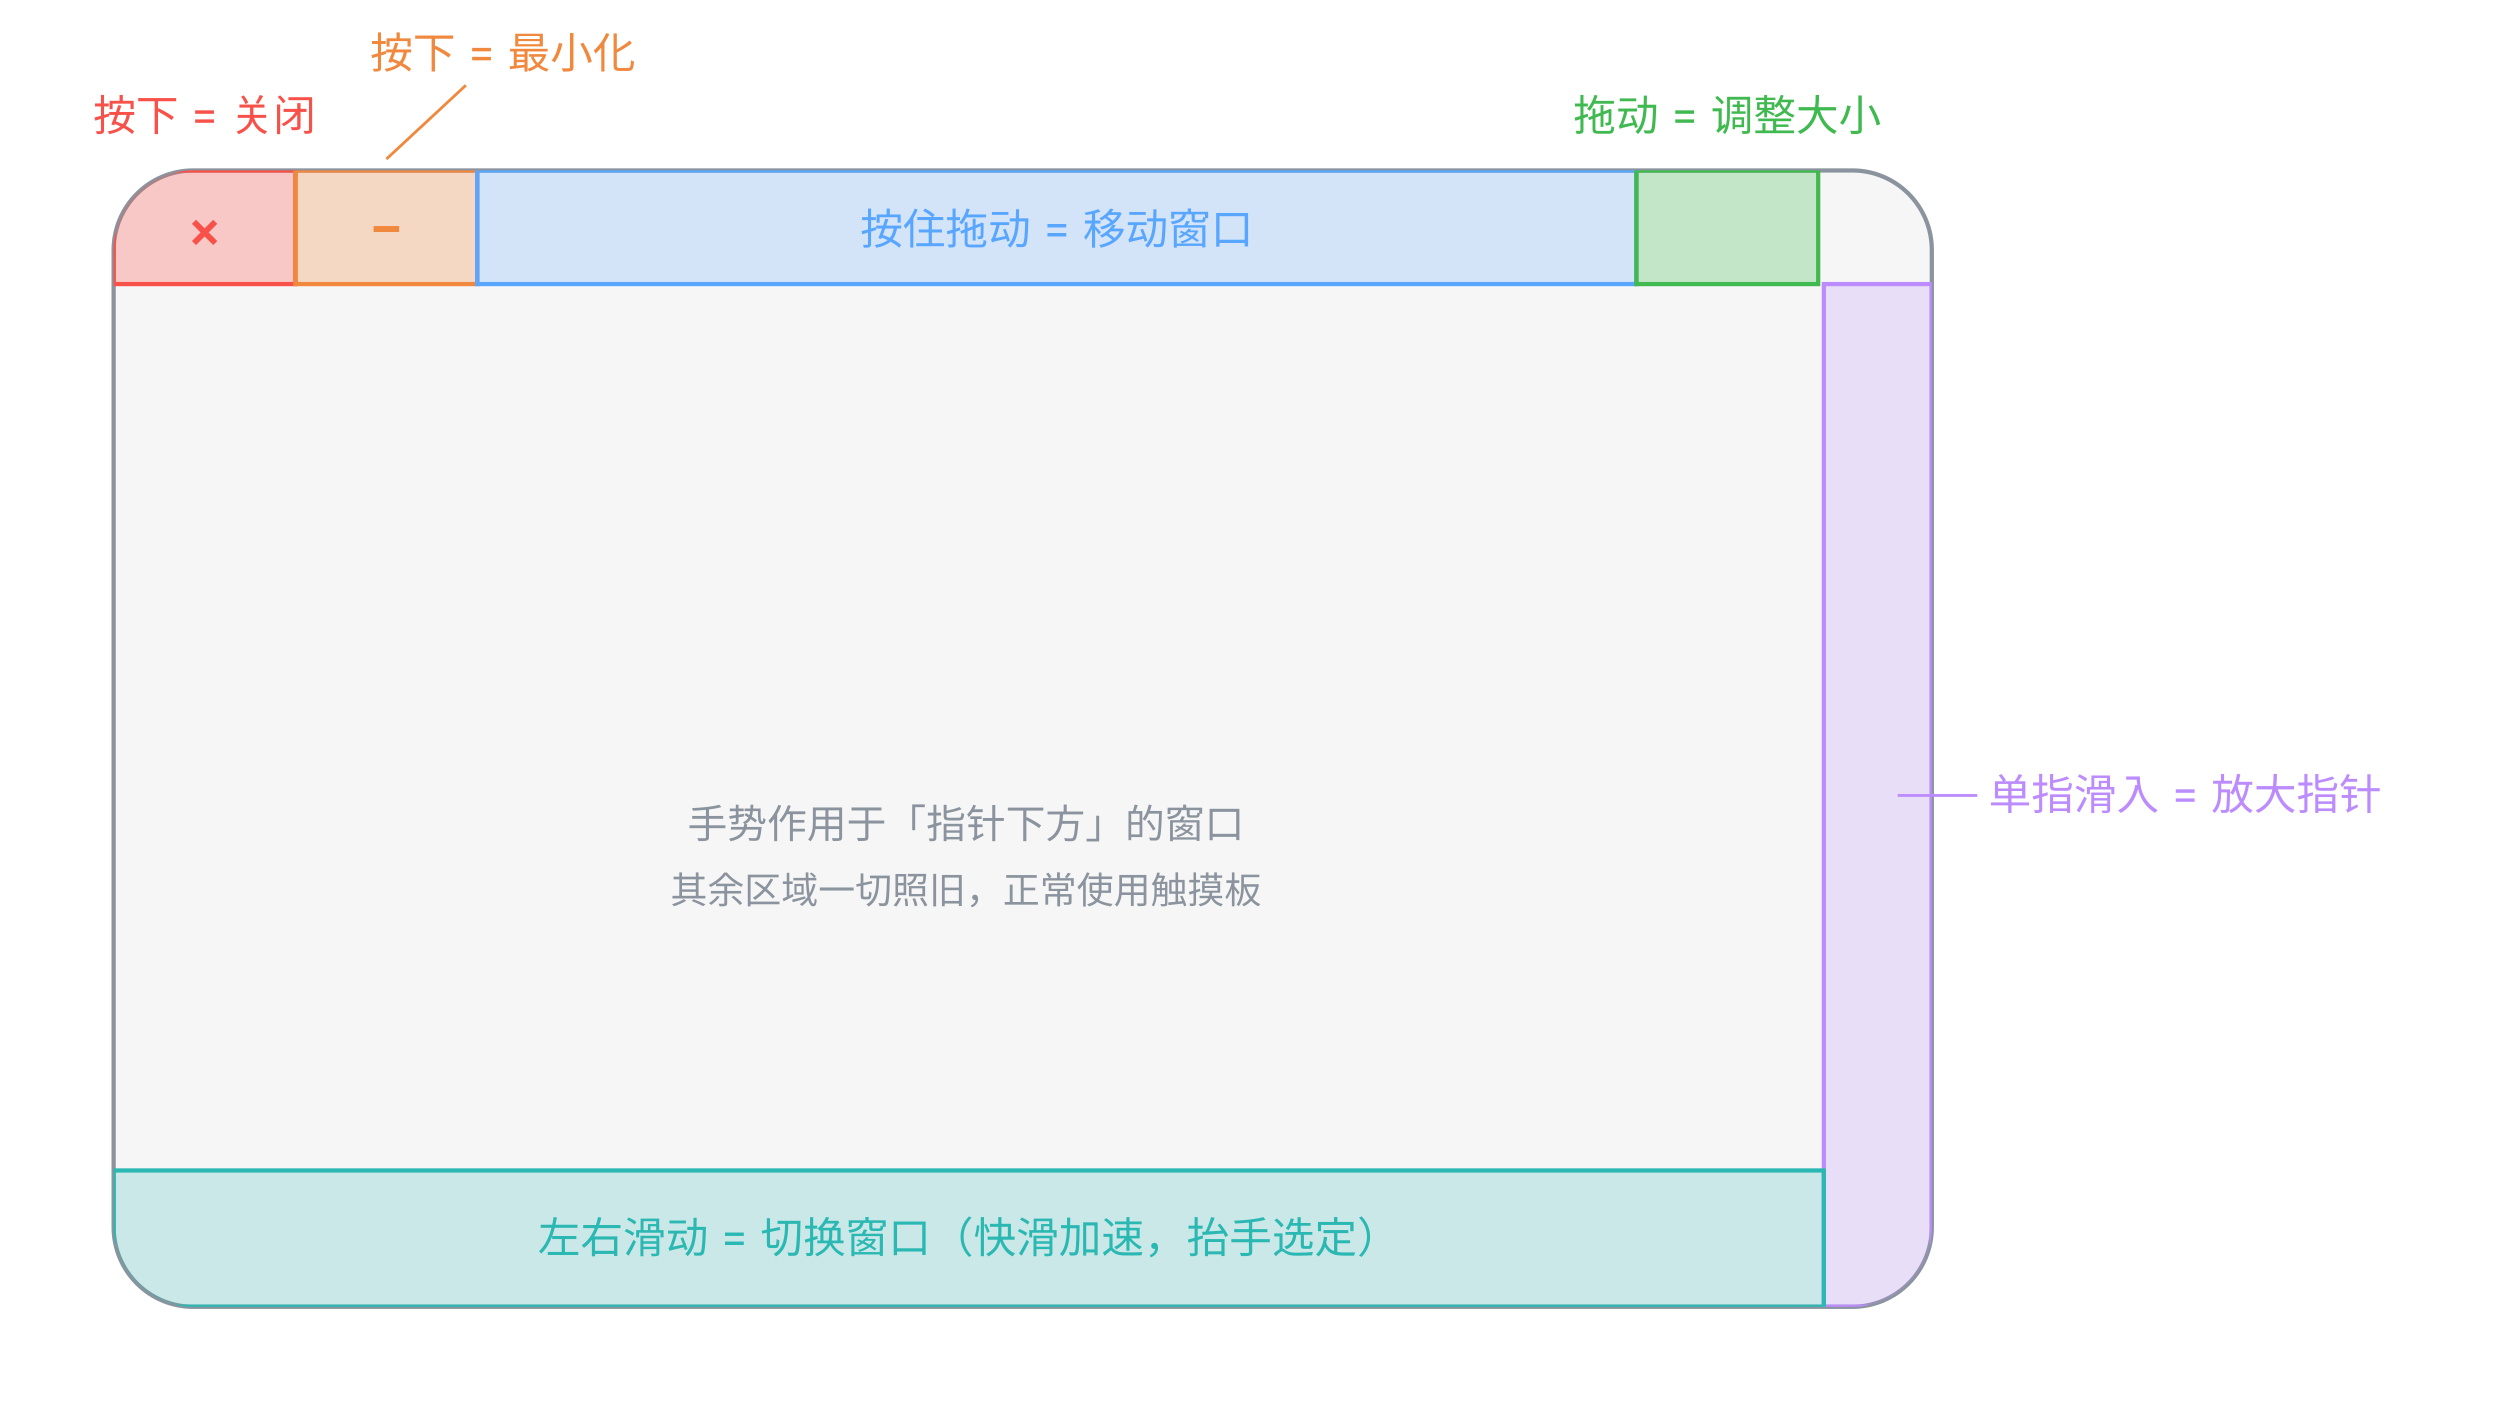
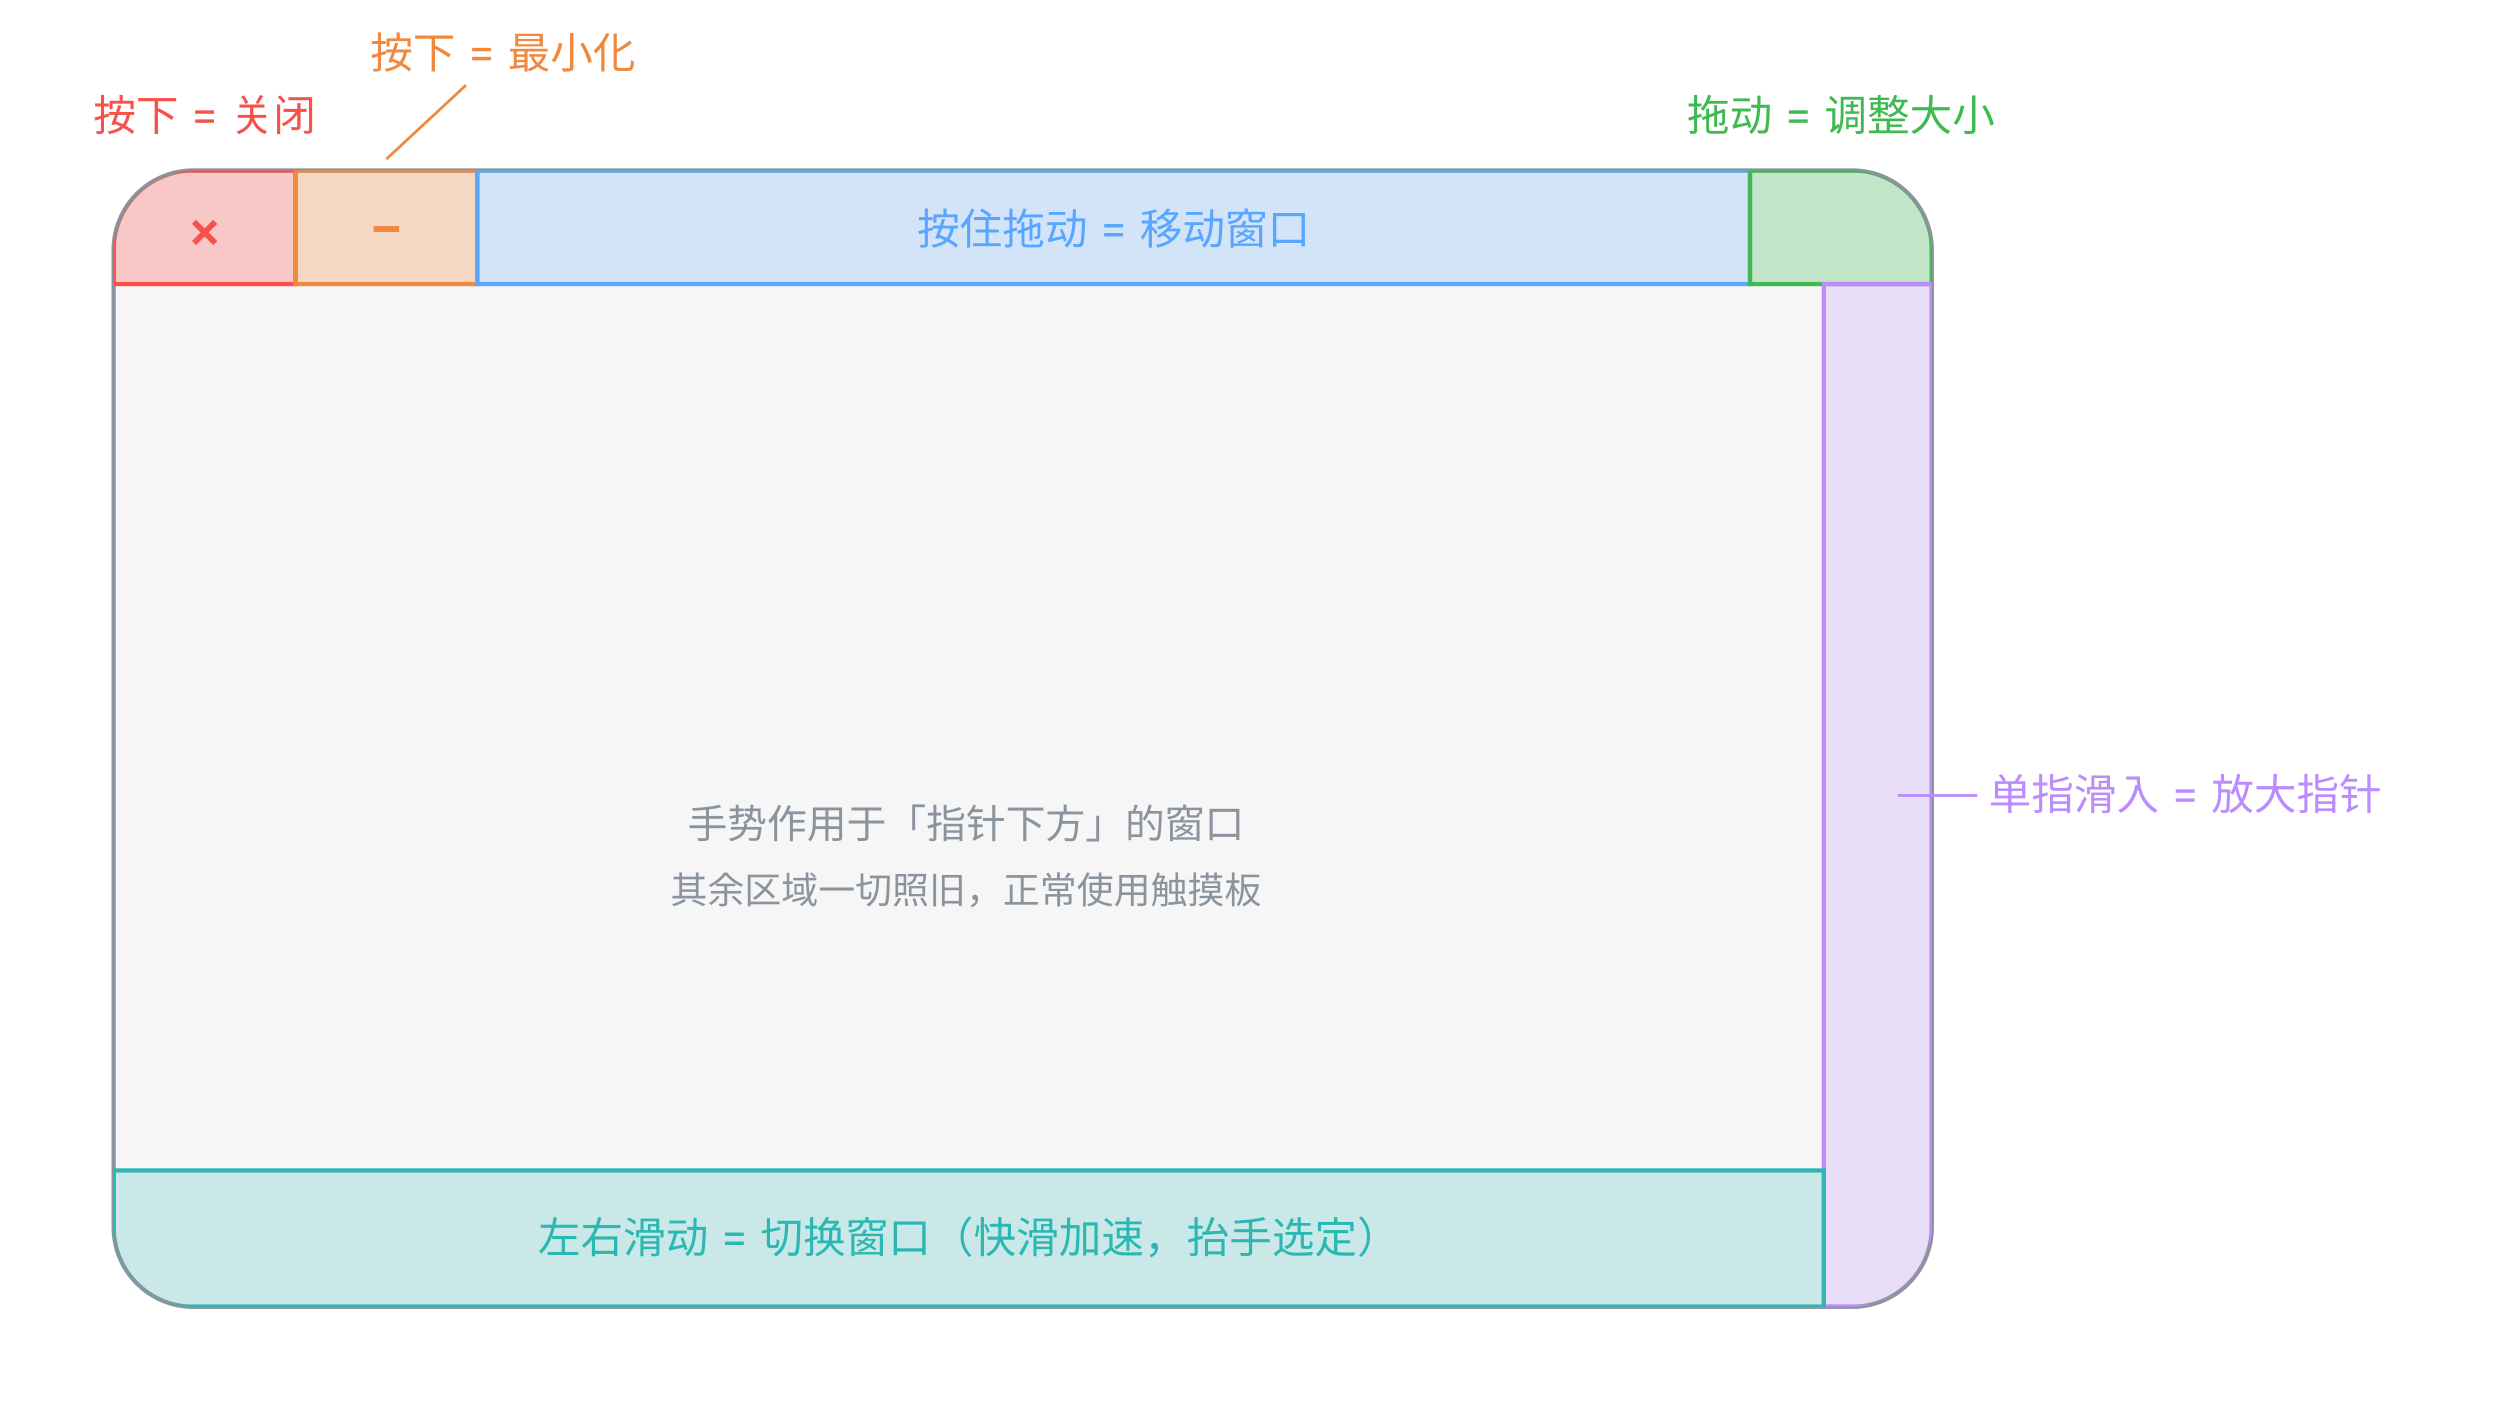
<svg xmlns="http://www.w3.org/2000/svg" viewBox="0 0 880 500" font-family="-apple-system, 'PingFang SC', 'Microsoft YaHei', sans-serif">
  <defs>
    <clipPath id="pad">
      <rect x="40" y="60" width="640" height="400" rx="28" />
    </clipPath>
  </defs>
  <rect x="40" y="60" width="640" height="400" rx="28" fill="#88888812" stroke="#8b949e" stroke-width="1.5" />
  <g clip-path="url(#pad)">
    <rect x="40" y="60" width="64" height="40" fill="#f85149" fill-opacity="0.28" stroke="#f85149" stroke-width="1.5" />
    <rect x="104" y="60" width="64" height="40" fill="#f0883e" fill-opacity="0.28" stroke="#f0883e" stroke-width="1.5" />
-     <rect x="168" y="60" width="408" height="40" fill="#58a6ff" fill-opacity="0.22" stroke="#58a6ff" stroke-width="1.5" />
-     <rect x="576" y="60" width="64" height="40" fill="#3fb950" fill-opacity="0.28" stroke="#3fb950" stroke-width="1.5" />
+     <rect x="168" y="60" width="448" height="40" fill="#58a6ff" fill-opacity="0.22" stroke="#58a6ff" stroke-width="1.5" />
+     <rect x="616" y="60" width="64" height="40" fill="#3fb950" fill-opacity="0.28" stroke="#3fb950" stroke-width="1.5" />
    <rect x="642" y="100" width="38" height="360" fill="#bc8cff" fill-opacity="0.22" stroke="#bc8cff" stroke-width="1.5" />
    <rect x="40" y="412" width="602" height="48" fill="#2bb8b3" fill-opacity="0.22" stroke="#2bb8b3" stroke-width="1.5" />
  </g>
  <text x="72" y="87" text-anchor="middle" font-size="18" font-weight="600" fill="#f85149">×</text>
  <text x="136" y="86" text-anchor="middle" font-size="18" font-weight="700" fill="#f0883e">–</text>
-   <text x="372" y="86" text-anchor="middle" font-size="15" fill="#58a6ff">按住拖动 = 移动窗口</text>
+   <text x="392" y="86" text-anchor="middle" font-size="15" fill="#58a6ff">按住拖动 = 移动窗口</text>
  <text x="341" y="441" text-anchor="middle" font-size="15" fill="#2bb8b3">左右滑动 = 切换窗口（快滑加速，抬手选定）</text>
  <text x="72" y="46" text-anchor="middle" font-size="15" fill="#f85149">按下 = 关闭</text>
  <text x="177" y="24" text-anchor="middle" font-size="15" fill="#f0883e">按下 = 最小化</text>
  <line x1="164" y1="30" x2="136" y2="56" stroke="#f0883e" stroke-width="1" />
-   <text x="608" y="46" text-anchor="middle" font-size="15" fill="#3fb950">拖动 = 调整大小</text>
+   <text x="648" y="46" text-anchor="middle" font-size="15" fill="#3fb950">拖动 = 调整大小</text>
  <text x="700" y="285" font-size="15" fill="#bc8cff">单指滑入 = 放大指针</text>
  <line x1="696" y1="280" x2="668" y2="280" stroke="#bc8cff" stroke-width="1" />
  <text x="340" y="295" text-anchor="middle" font-size="14" fill="#8b949e">手势作用于「指针下方」的窗口</text>
  <text x="340" y="318" text-anchor="middle" font-size="13" fill="#8b949e">其余区域一切照旧，正常使用触摸板</text>
</svg>
